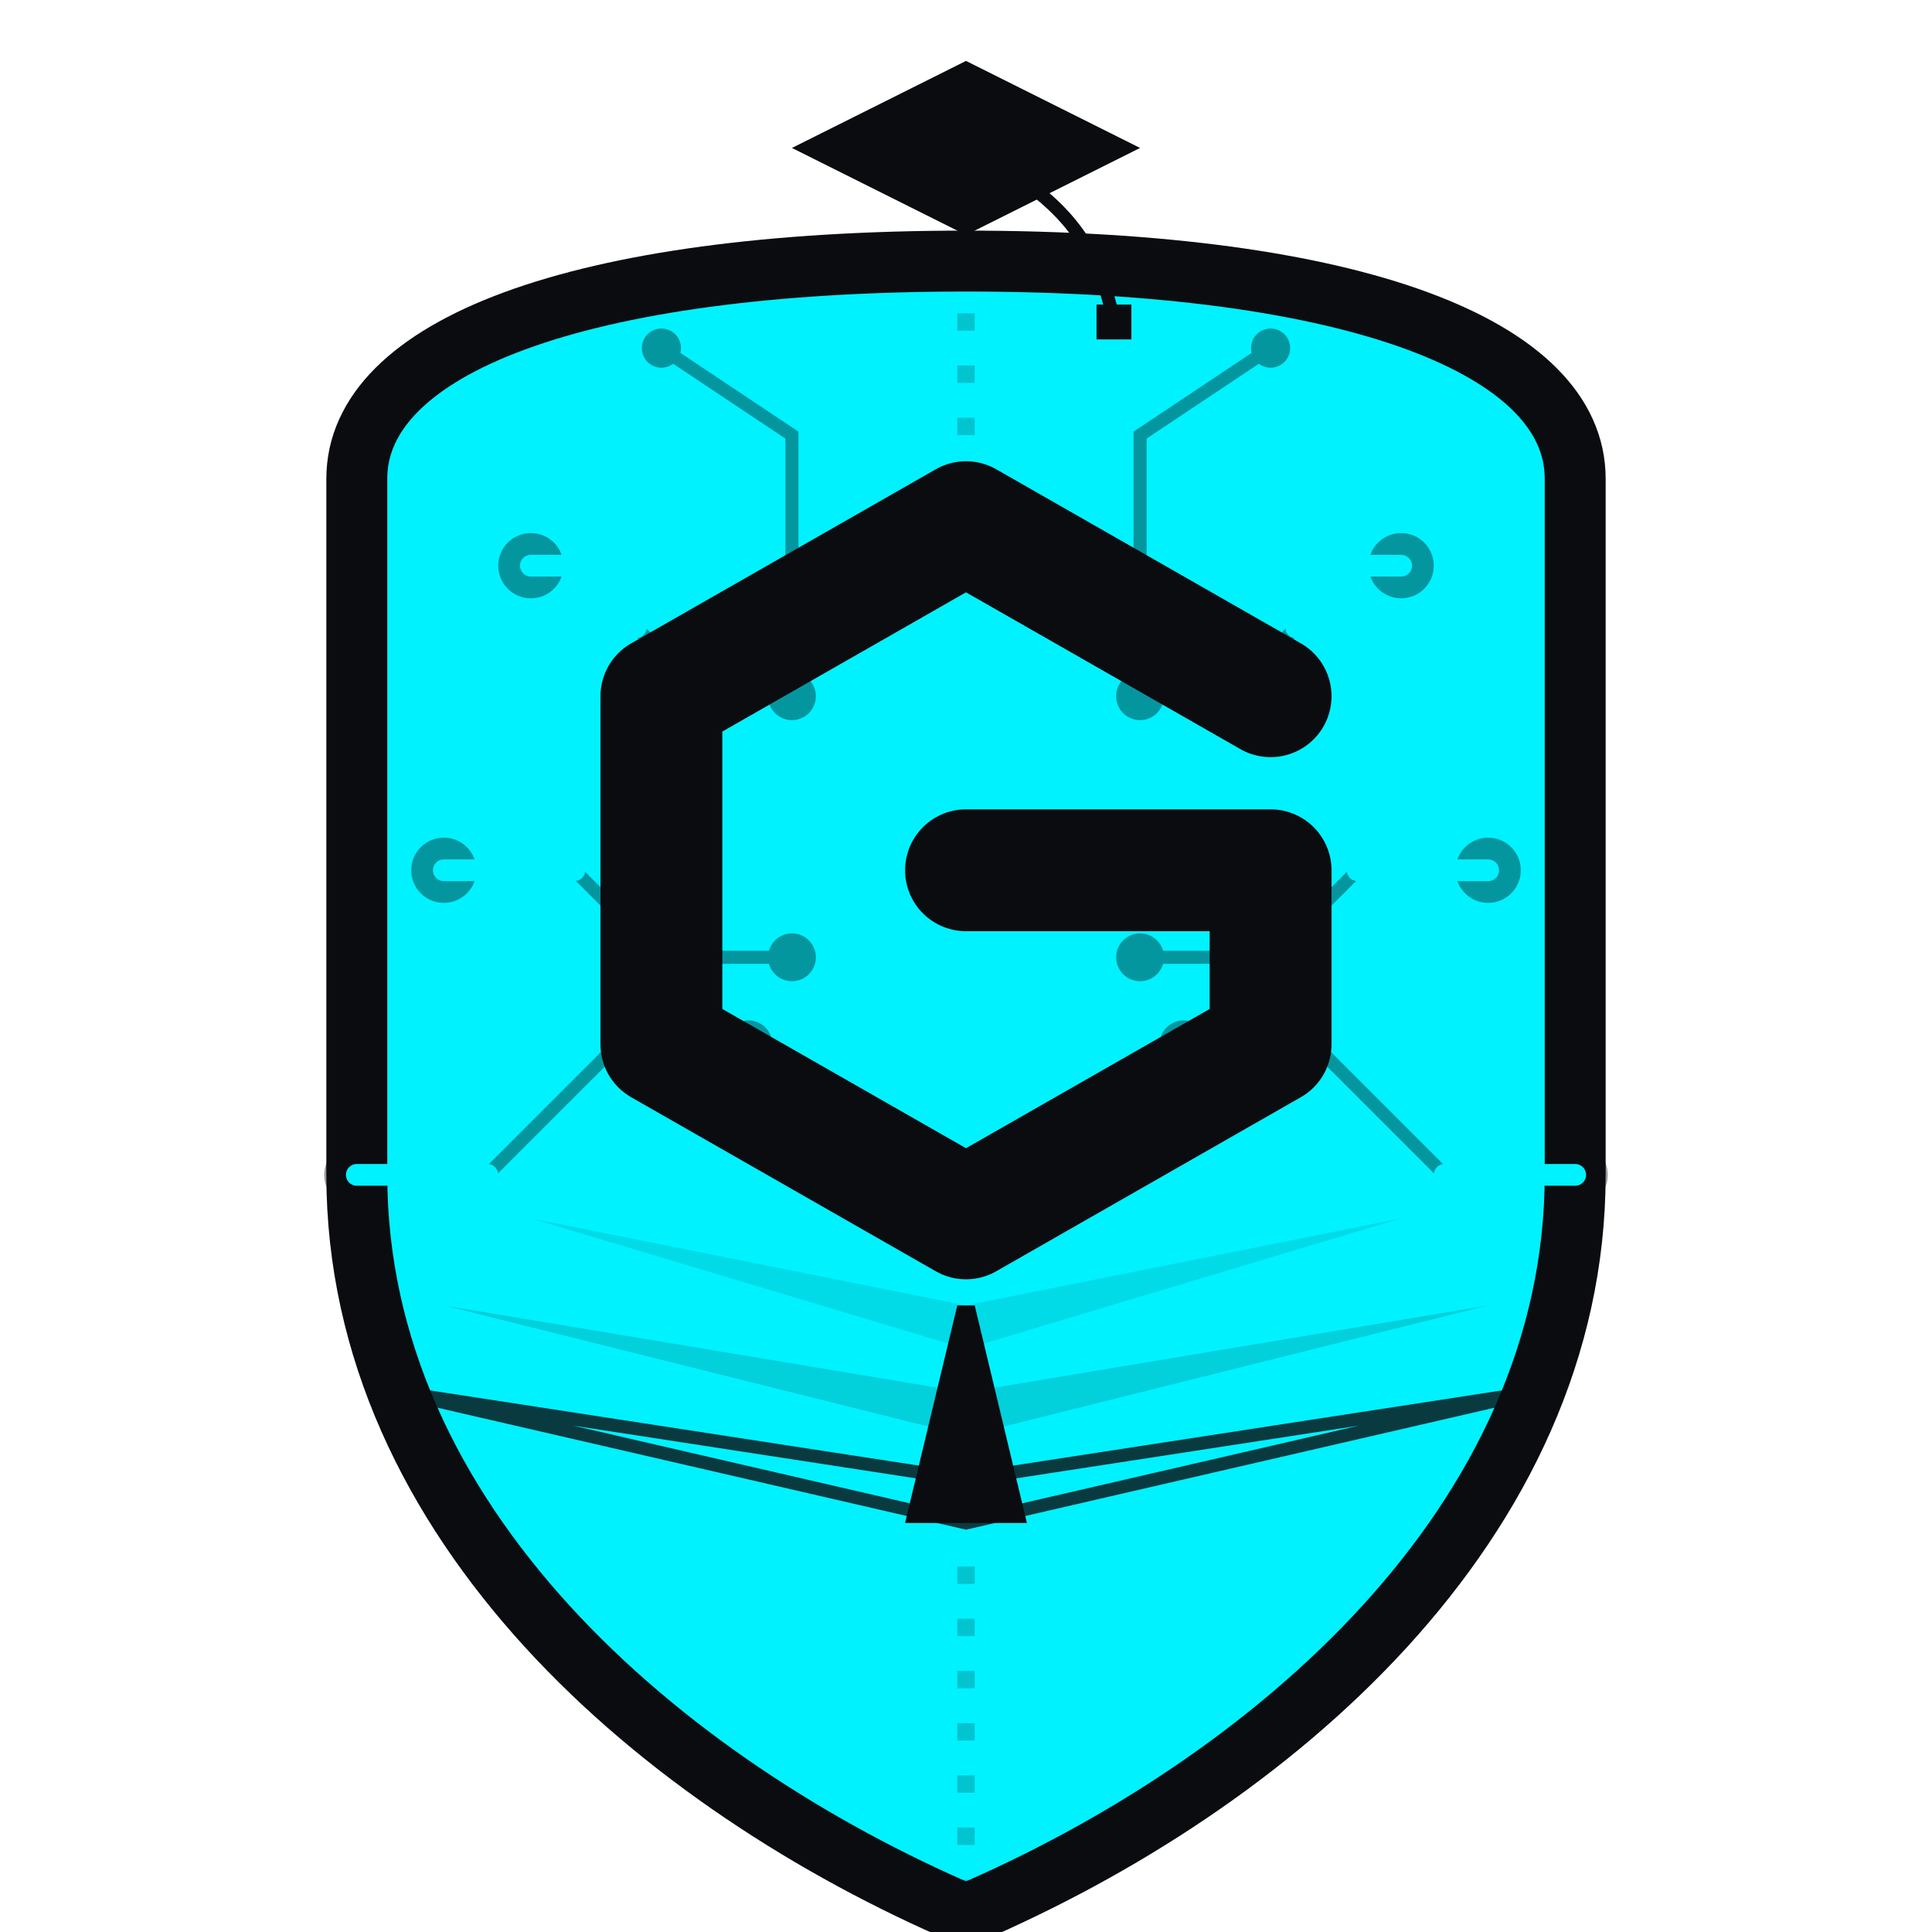
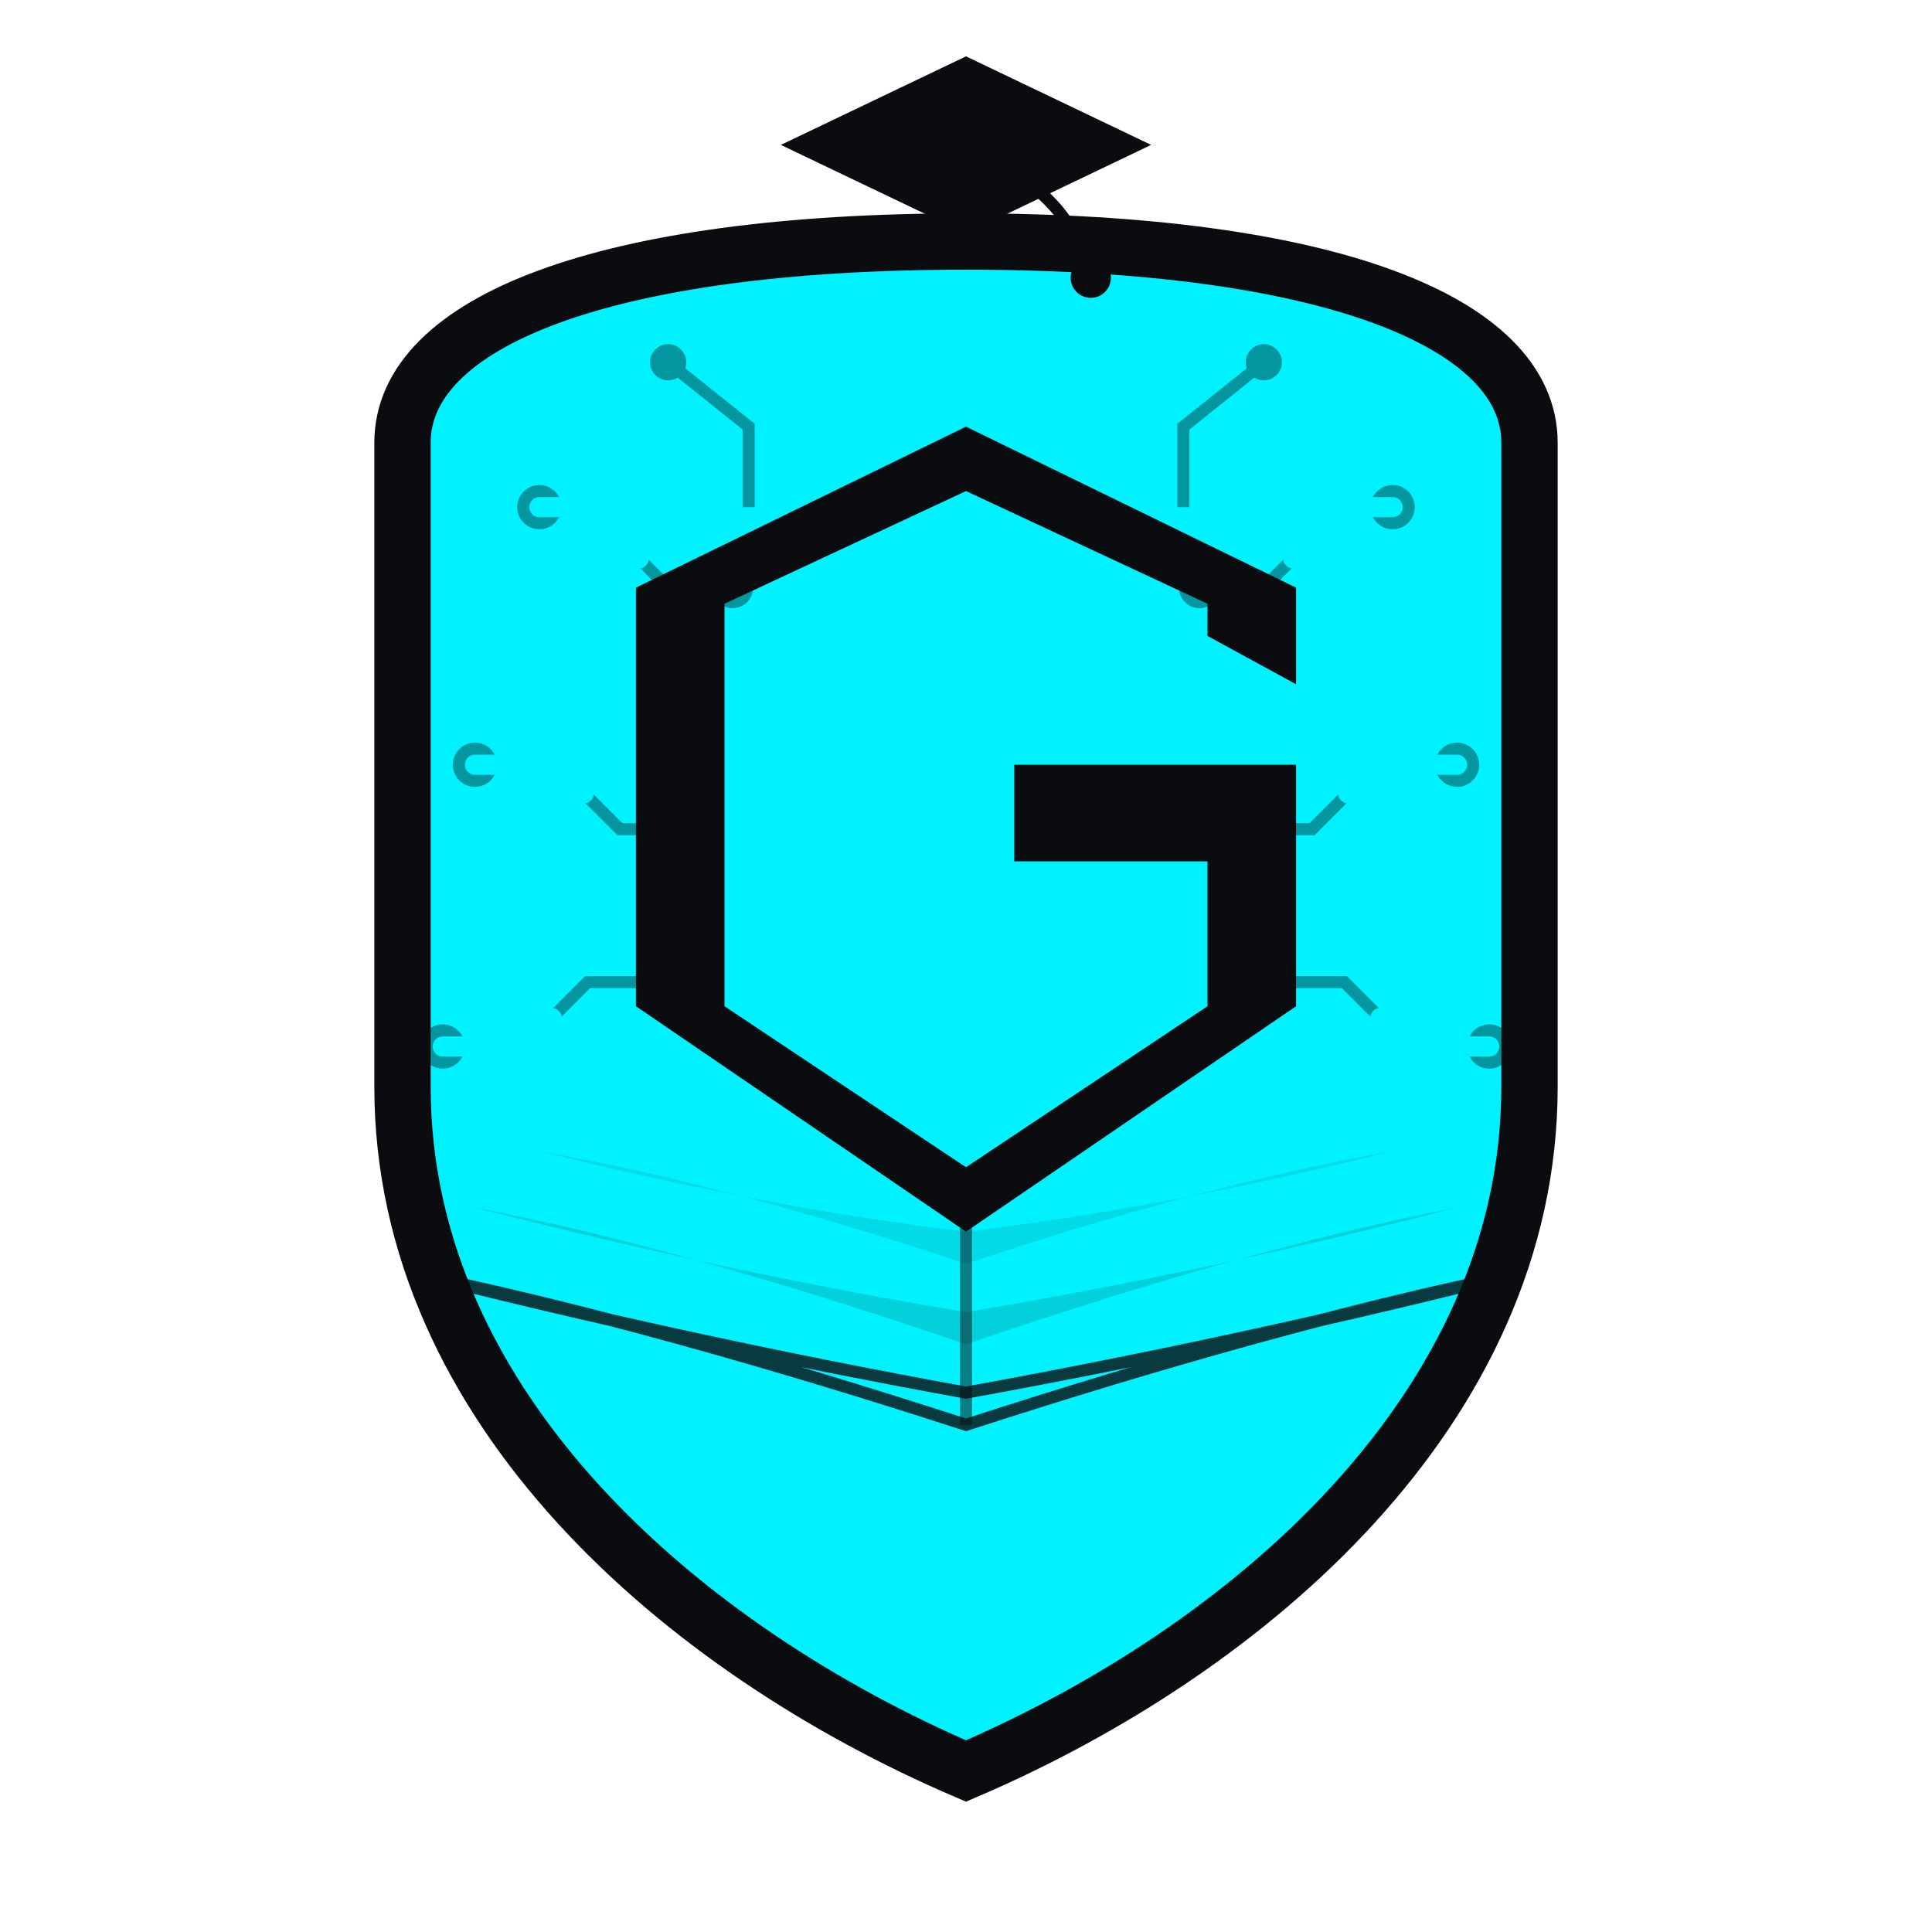
- <svg xmlns="http://www.w3.org/2000/svg" width="512" height="512" viewBox="53 15 144 222" fill="none">
+ <svg xmlns="http://www.w3.org/2000/svg" width="512" height="512" viewBox="45 5 160 240" fill="none">
  <defs>
-     <g id="master-circuit2">
-       <path d="M 75 70 L 80 70 L 95 85 L 105 85" fill="none" />
-       <circle cx="105" cy="85" r="2" fill="#0B0C10" />
-       <circle cx="75" cy="70" r="3" fill="#0B0C10" />
-       <path d="M 65 105 L 80 105 L 90 115 L 105 115" fill="none" />
-       <circle cx="105" cy="115" r="2" fill="#0B0C10" />
-       <circle cx="65" cy="105" r="3" fill="#0B0C10" />
-       <path d="M 55 140 L 70 140 L 85 125 L 100 125" fill="none" />
-       <circle cx="100" cy="125" r="2" fill="#0B0C10" />
-       <circle cx="55" cy="140" r="3" fill="#0B0C10" />
-       <path d="M 90 45 L 105 55 L 105 70" fill="none" />
-       <circle cx="90" cy="45" r="1.5" fill="#0B0C10" />
+     <g id="circuit-traces_sq_black-neon">
+       <path d="M 72 68 L 78 68 L 88 78 L 96 78" fill="none" />
+       <circle cx="96" cy="78" r="1.8" fill="#0B0C10" />
+       <circle cx="72" cy="68" r="2" fill="#0B0C10" />
+       <path d="M 64 100 L 74 100 L 82 108 L 92 108" fill="none" />
+       <circle cx="92" cy="108" r="1.8" fill="#0B0C10" />
+       <circle cx="64" cy="100" r="2" fill="#0B0C10" />
+       <path d="M 60 135 L 70 135 L 78 127 L 88 127" fill="none" />
+       <circle cx="88" cy="127" r="1.8" fill="#0B0C10" />
+       <circle cx="60" cy="135" r="2" fill="#0B0C10" />
+       <path d="M 88 50 L 98 58 L 98 68" fill="none" />
+       <circle cx="88" cy="50" r="1.5" fill="#0B0C10" />
    </g>
-     <g id="master-circuit-flow2">
-       <path class="tech-pulse2 c-delay-1" d="M 75 70 L 80 70 L 95 85 L 105 85" fill="none" />
-       <path class="tech-pulse2 c-delay-2" d="M 65 105 L 80 105 L 90 115 L 105 115" fill="none" />
-       <path class="tech-pulse2 c-delay-3" d="M 55 140 L 70 140 L 85 125 L 100 125" fill="none" />
+     <g id="circuit-flow_sq_black-neon">
+       <path class="pulse_sq_black-neon p-d1" d="M 72 68 L 78 68 L 88 78 L 96 78" fill="none" />
+       <path class="pulse_sq_black-neon p-d2" d="M 64 100 L 74 100 L 82 108 L 92 108" fill="none" />
+       <path class="pulse_sq_black-neon p-d3" d="M 60 135 L 70 135 L 78 127 L 88 127" fill="none" />
    </g>
    <style>
-       .flow-delay-1 { animation-delay: 0.1s; }
-       .flow-delay-2 { animation-delay: 0.3s; }
-       .flow-delay-3 { animation-delay: 0.5s; }
- 
-       @keyframes circuitPulse2 {
+       @keyframes pulseFlow_sq_black-neon {
        0%, 80% { stroke-dashoffset: 60; opacity: 0; }
-         85% { opacity: 1;  }
-         95% { opacity: 1;  }
+         85% { opacity: 1; }
+         95% { opacity: 1; }
        100% { stroke-dashoffset: -60; opacity: 0; }
      }
-       .tech-pulse2 {
+       .pulse_sq_black-neon {
        stroke: #00f2ff;
        stroke-width: 2.5;
        stroke-linecap: round;
        stroke-dasharray: 15 120;
-         animation: circuitPulse2 4s infinite linear;
+         animation: pulseFlow_sq_black-neon 4s infinite linear;
      }
-       .c-delay-1 { animation-delay: 0s; }
-       .c-delay-2 { animation-delay: 1.3s; }
-       .c-delay-3 { animation-delay: 2.6s; }
+       .p-d1 { animation-delay: 0s; }
+       .p-d2 { animation-delay: 1.3s; }
+       .p-d3 { animation-delay: 2.6s; }
    </style>
  </defs>
-   <g transform="translate(0, 10)">
-     <path d="M 125 35 C 170 35, 195 45, 195 60 L 195 140 C 195 180, 160 210, 125 225 C 90 210, 55 180, 55 140 L 55 60 C 55 45, 80 35, 125 35 Z" fill="#00f2ff" stroke="#0B0C10" stroke-width="7" />
+   <g>
+     <path d="M 125 35               C 170 35, 195 45, 195 60               L 195 140               C 195 180, 160 210, 125 225               C 90 210, 55 180, 55 140               L 55 60               C 55 45, 80 35, 125 35 Z" fill="#00f2ff" stroke="#0B0C10" stroke-width="7" />
    <g stroke="#0B0C10" stroke-width="1.5" opacity="0.4">
-       <use href="#master-circuit2" />
-       <use href="#master-circuit2" transform="translate(250, 0) scale(-1, 1)" />
-       <path d="M 125 35 L 125 65 M 125 185 L 125 225" stroke-dasharray="2 4" stroke-width="2" opacity="0.5" />
+       <use href="#circuit-traces_sq_black-neon" />
+       <use href="#circuit-traces_sq_black-neon" transform="translate(250, 0) scale(-1, 1)" />
    </g>
    <g>
-       <use href="#master-circuit-flow2" />
-       <use href="#master-circuit-flow2" transform="translate(250, 0) scale(-1, 1)" />
+       <use href="#circuit-flow_sq_black-neon" />
+       <use href="#circuit-flow_sq_black-neon" transform="translate(250, 0) scale(-1, 1)" />
    </g>
-     <path d="M 125 160 L 175 145 L 125 155 L 75 145 Z" fill="#0B0C10" opacity="0.1" />
-     <path d="M 125 170 L 185 155 L 125 165 L 65 155 Z" fill="#0B0C10" opacity="0.15" />
-     <path d="M 125 180 L 190 165 L 125 175 L 60 165 Z" fill="none" stroke="#0B0C10" stroke-width="1.5" opacity="0.8" />
-     <polygon points="124,155 126,155 132,180 118,180" fill="#0B0C10" />
-     <path d="M 160 85 L 125 65 L 90 85 L 90 125 L 125 145 L 160 125 L 160 105 L 125 105" fill="none" stroke="#0B0C10" stroke-width="14" stroke-linecap="round" stroke-linejoin="round" />
-     <polygon points="125,12 145,22 125,32 105,22" fill="#0B0C10" />
-     <path d="M 125 22 C 135 27, 140 32, 142 42" fill="none" stroke="#0B0C10" stroke-width="1.5" />
-     <rect x="140" y="40" width="4" height="4" fill="#0B0C10" />
+     <path d="M 125 162 Q 155 152, 178 148 Q 150 155, 125 158 Q 100 155, 72 148 Q 95 152, 125 162 Z" fill="#0B0C10" opacity="0.1" />
+     <path d="M 125 172 Q 160 160, 186 155 Q 155 163, 125 168 Q 95 163, 64 155 Q 90 160, 125 172 Z" fill="#0B0C10" opacity="0.15" />
+     <path d="M 125 182 Q 162 170, 190 164 Q 158 172, 125 178 Q 92 172, 60 164 Q 88 170, 125 182 Z" fill="none" stroke="#0B0C10" stroke-width="1.5" opacity="0.8" />
+     <line x1="125" y1="157" x2="125" y2="182" stroke="#0B0C10" stroke-width="1.5" opacity="0.5" />
+     <polygon points="       125,58       166,78       166,90       155,84       155,80       125,66       95,80       95,130       125,150       155,130       155,112       131,112       131,100       166,100       166,130       125,158       84,130       84,78     " fill="#0B0C10" />
+     <polygon points="125,12 148,23 125,34 102,23" fill="#0B0C10" />
+     <path d="M 125 23 C 133 27, 138 31, 140 38" fill="none" stroke="#0B0C10" stroke-width="1.5" stroke-linecap="round" />
+     <circle cx="140.5" cy="39.5" r="2.5" fill="#0B0C10" />
  </g>
</svg>
